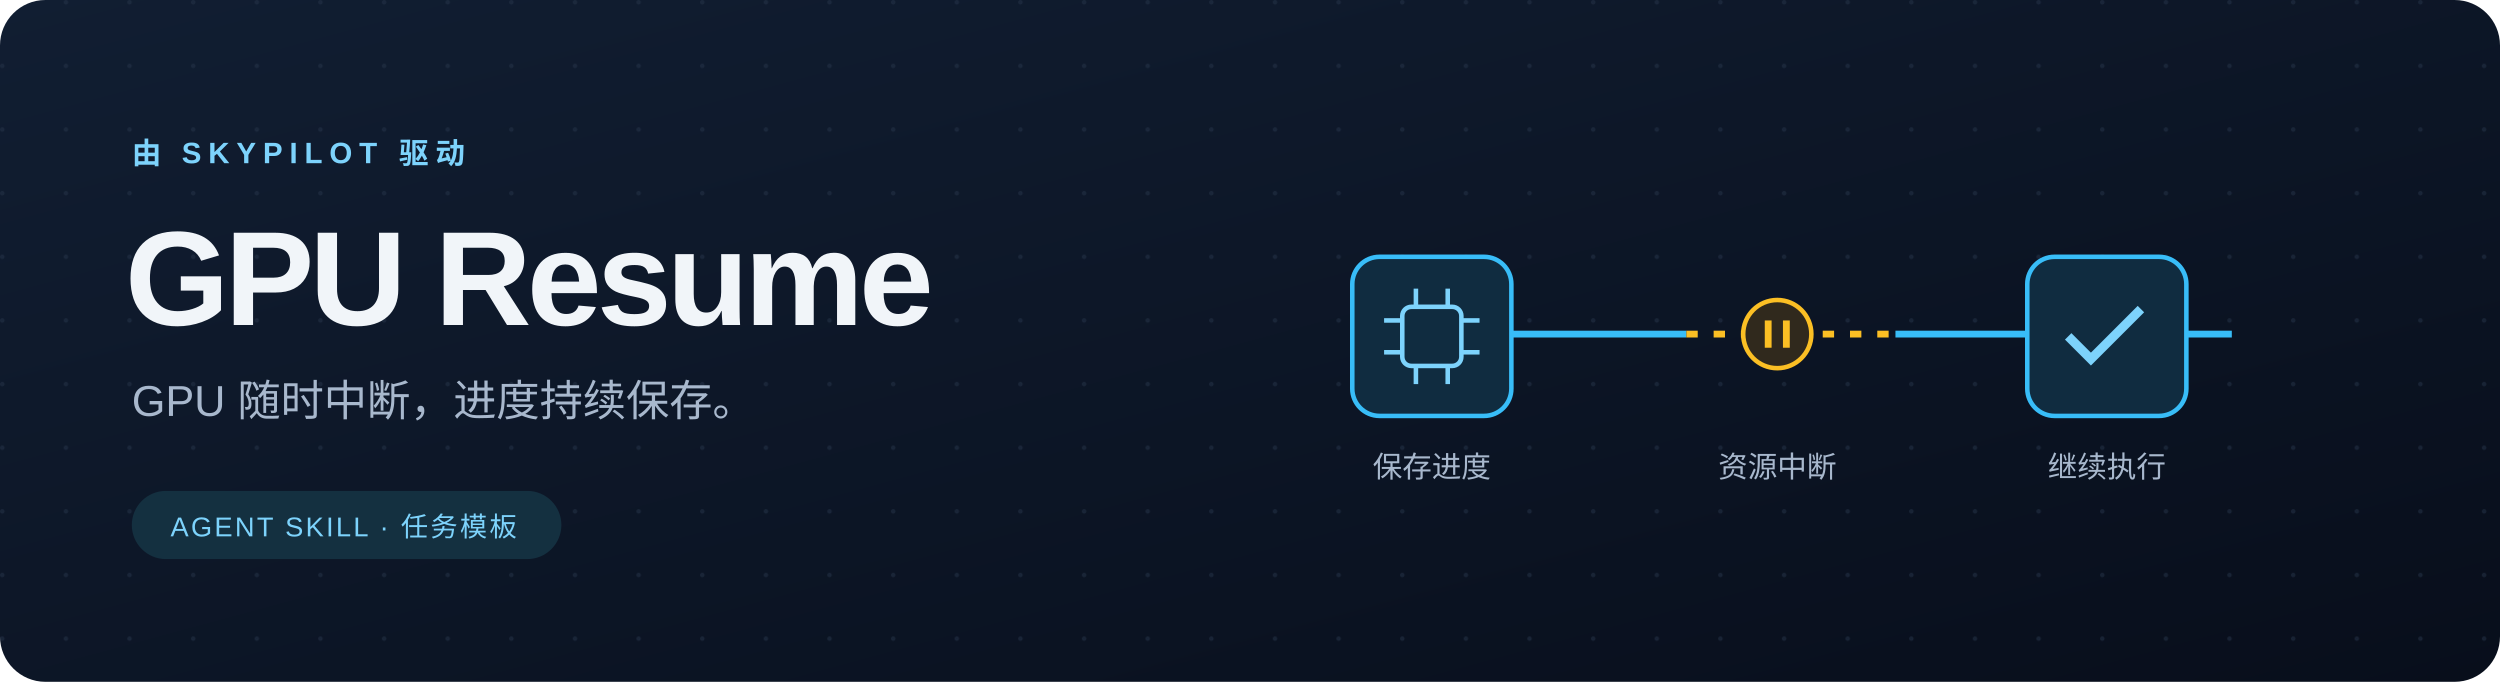
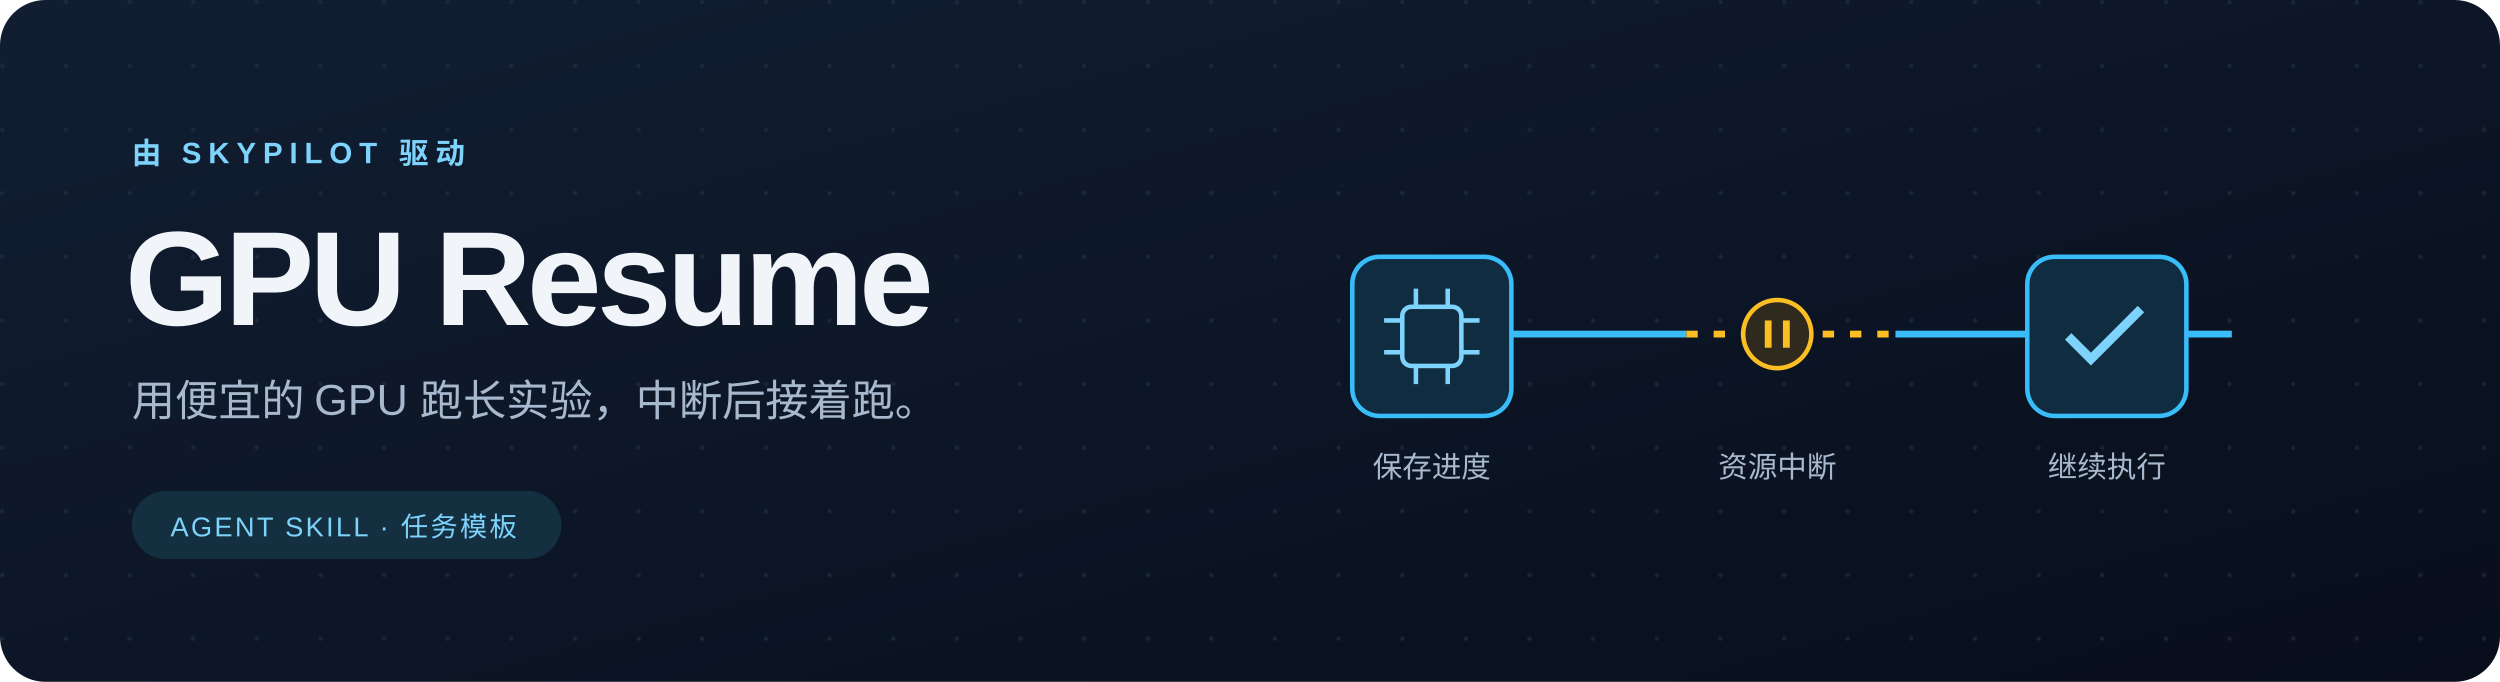
<svg xmlns="http://www.w3.org/2000/svg" width="1100" height="300" viewBox="0 0 1100 300" role="img" aria-labelledby="title desc">
  <defs>
    <linearGradient id="bg" x2="1" y2="1">
      <stop stop-color="#111e32" />
      <stop offset="1" stop-color="#080e1b" />
    </linearGradient>
    <pattern id="grid" width="28" height="28" patternUnits="userSpaceOnUse">
      <circle cx="1" cy="1" r="1" fill="#263449" />
    </pattern>
  </defs>
  <rect width="1100" height="300" rx="20" fill="url(#bg)" />
  <rect width="1100" height="300" rx="20" fill="url(#grid)" opacity=".5" />
  <g font-family="Arial, Helvetica, sans-serif">
    <text x="58" y="72" fill="#7dd3fc" font-size="13" font-weight="700" letter-spacing="3">由 SKYPILOT 驱动</text>
    <text x="55" y="143" fill="#f1f5f9" font-size="59" font-weight="700" letter-spacing="-2">GPU Resume</text>
-     <text x="58" y="183" fill="#a8b8cd" font-size="19">GPU 随时中断，进度持续保存。</text>
+     <text x="58" y="183" fill="#a8b8cd" font-size="19">用便宜的 GPU 跑长实验，中断后接着跑。</text>
    <rect x="58" y="216" width="189" height="30" rx="15" fill="#143040" />
    <text x="75" y="236" fill="#7dd3fc" font-size="12" letter-spacing="1">AGENT SKILL · 任务模板</text>
    <path d="M632 147h110" stroke="#38bdf8" stroke-width="3" />
    <path d="M742 147h92" stroke="#fbbf24" stroke-width="3" stroke-dasharray="5 7" />
    <path d="M834 147h148" stroke="#38bdf8" stroke-width="3" />
    <g fill="#102c40" stroke="#38bdf8" stroke-width="2">
      <rect x="595" y="113" width="70" height="70" rx="12" />
      <rect x="892" y="113" width="70" height="70" rx="12" />
    </g>
    <g fill="none" stroke="#7dd3fc" stroke-width="2">
      <rect x="617" y="135" width="26" height="26" rx="4" />
      <path d="M623 127v8m14-8v8m-14 26v8m14-8v8m-28-28h8m26 0h8m-42 14h8m26 0h8" />
      <path d="m910 148 10 10 22-22" stroke-width="4" />
    </g>
    <circle cx="782" cy="147" r="15" fill="#30291d" stroke="#fbbf24" stroke-width="2" />
    <path d="M778 141v12m8-12v12" stroke="#fbbf24" stroke-width="3" />
    <g fill="#a8b8cd" font-size="13" text-anchor="middle">
      <text x="630" y="210">保存进度</text>
      <text x="782" y="210">资源中断</text>
      <text x="927" y="210">继续执行</text>
    </g>
  </g>
</svg>
